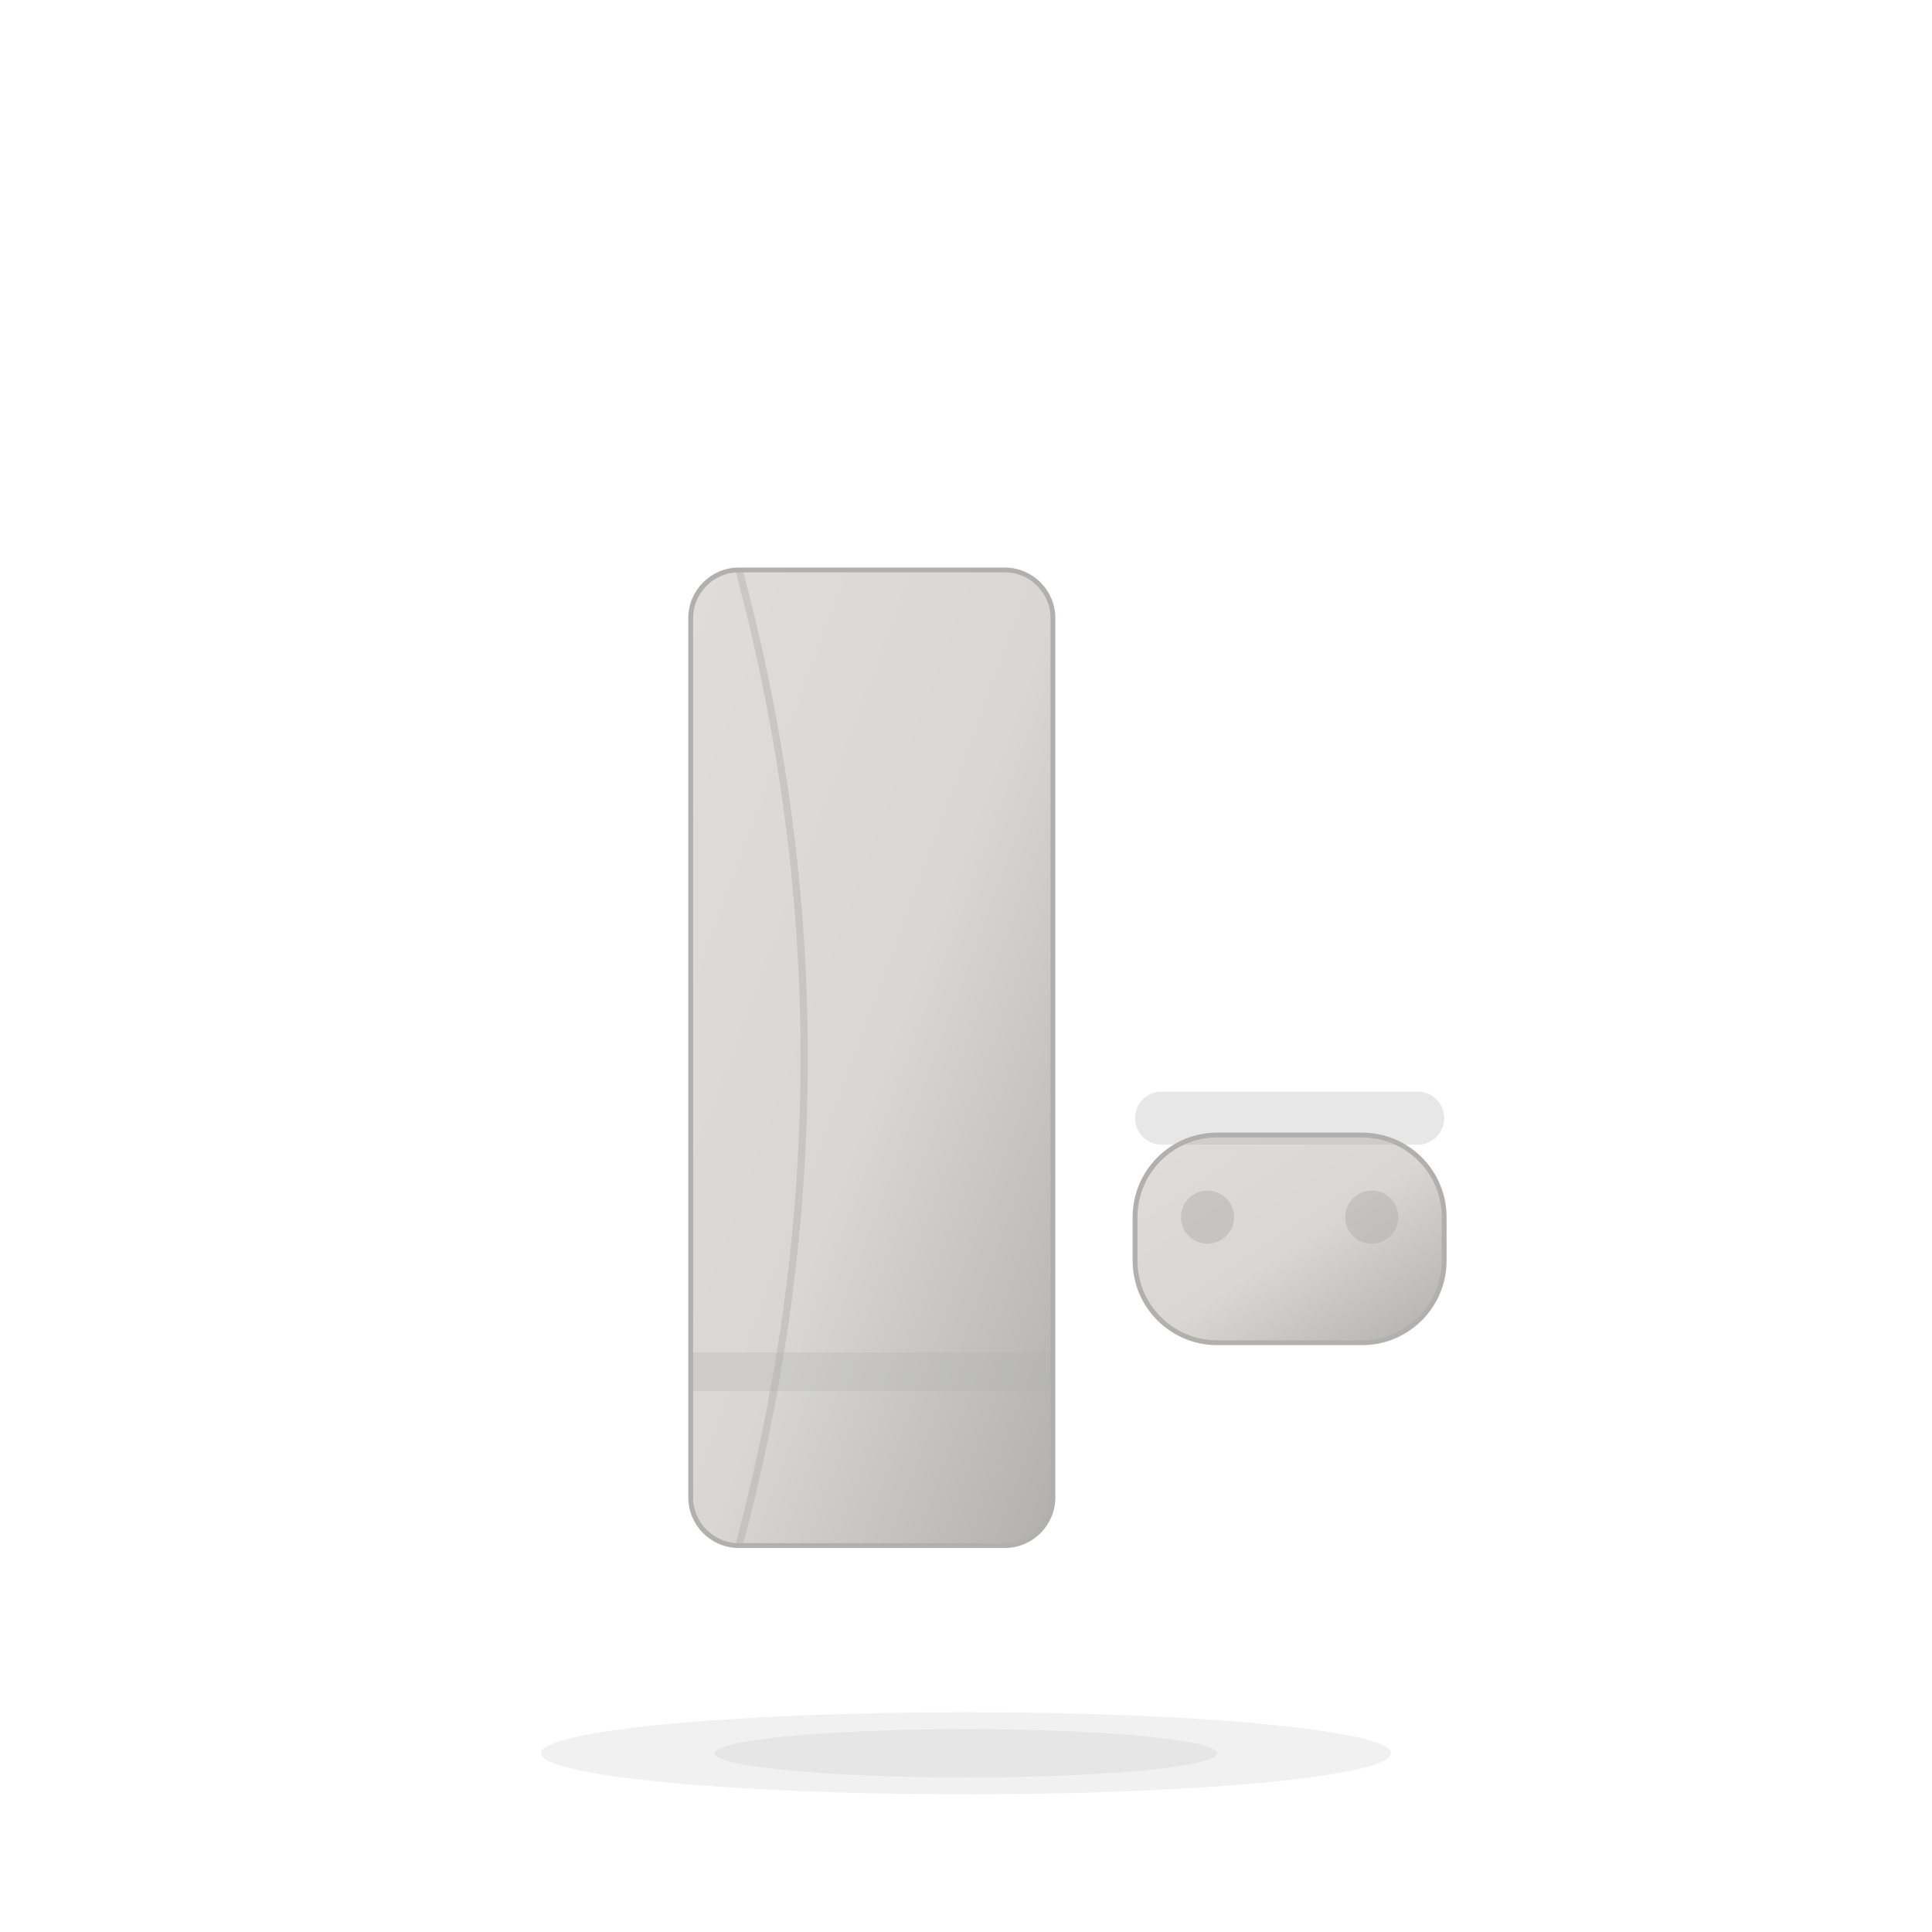
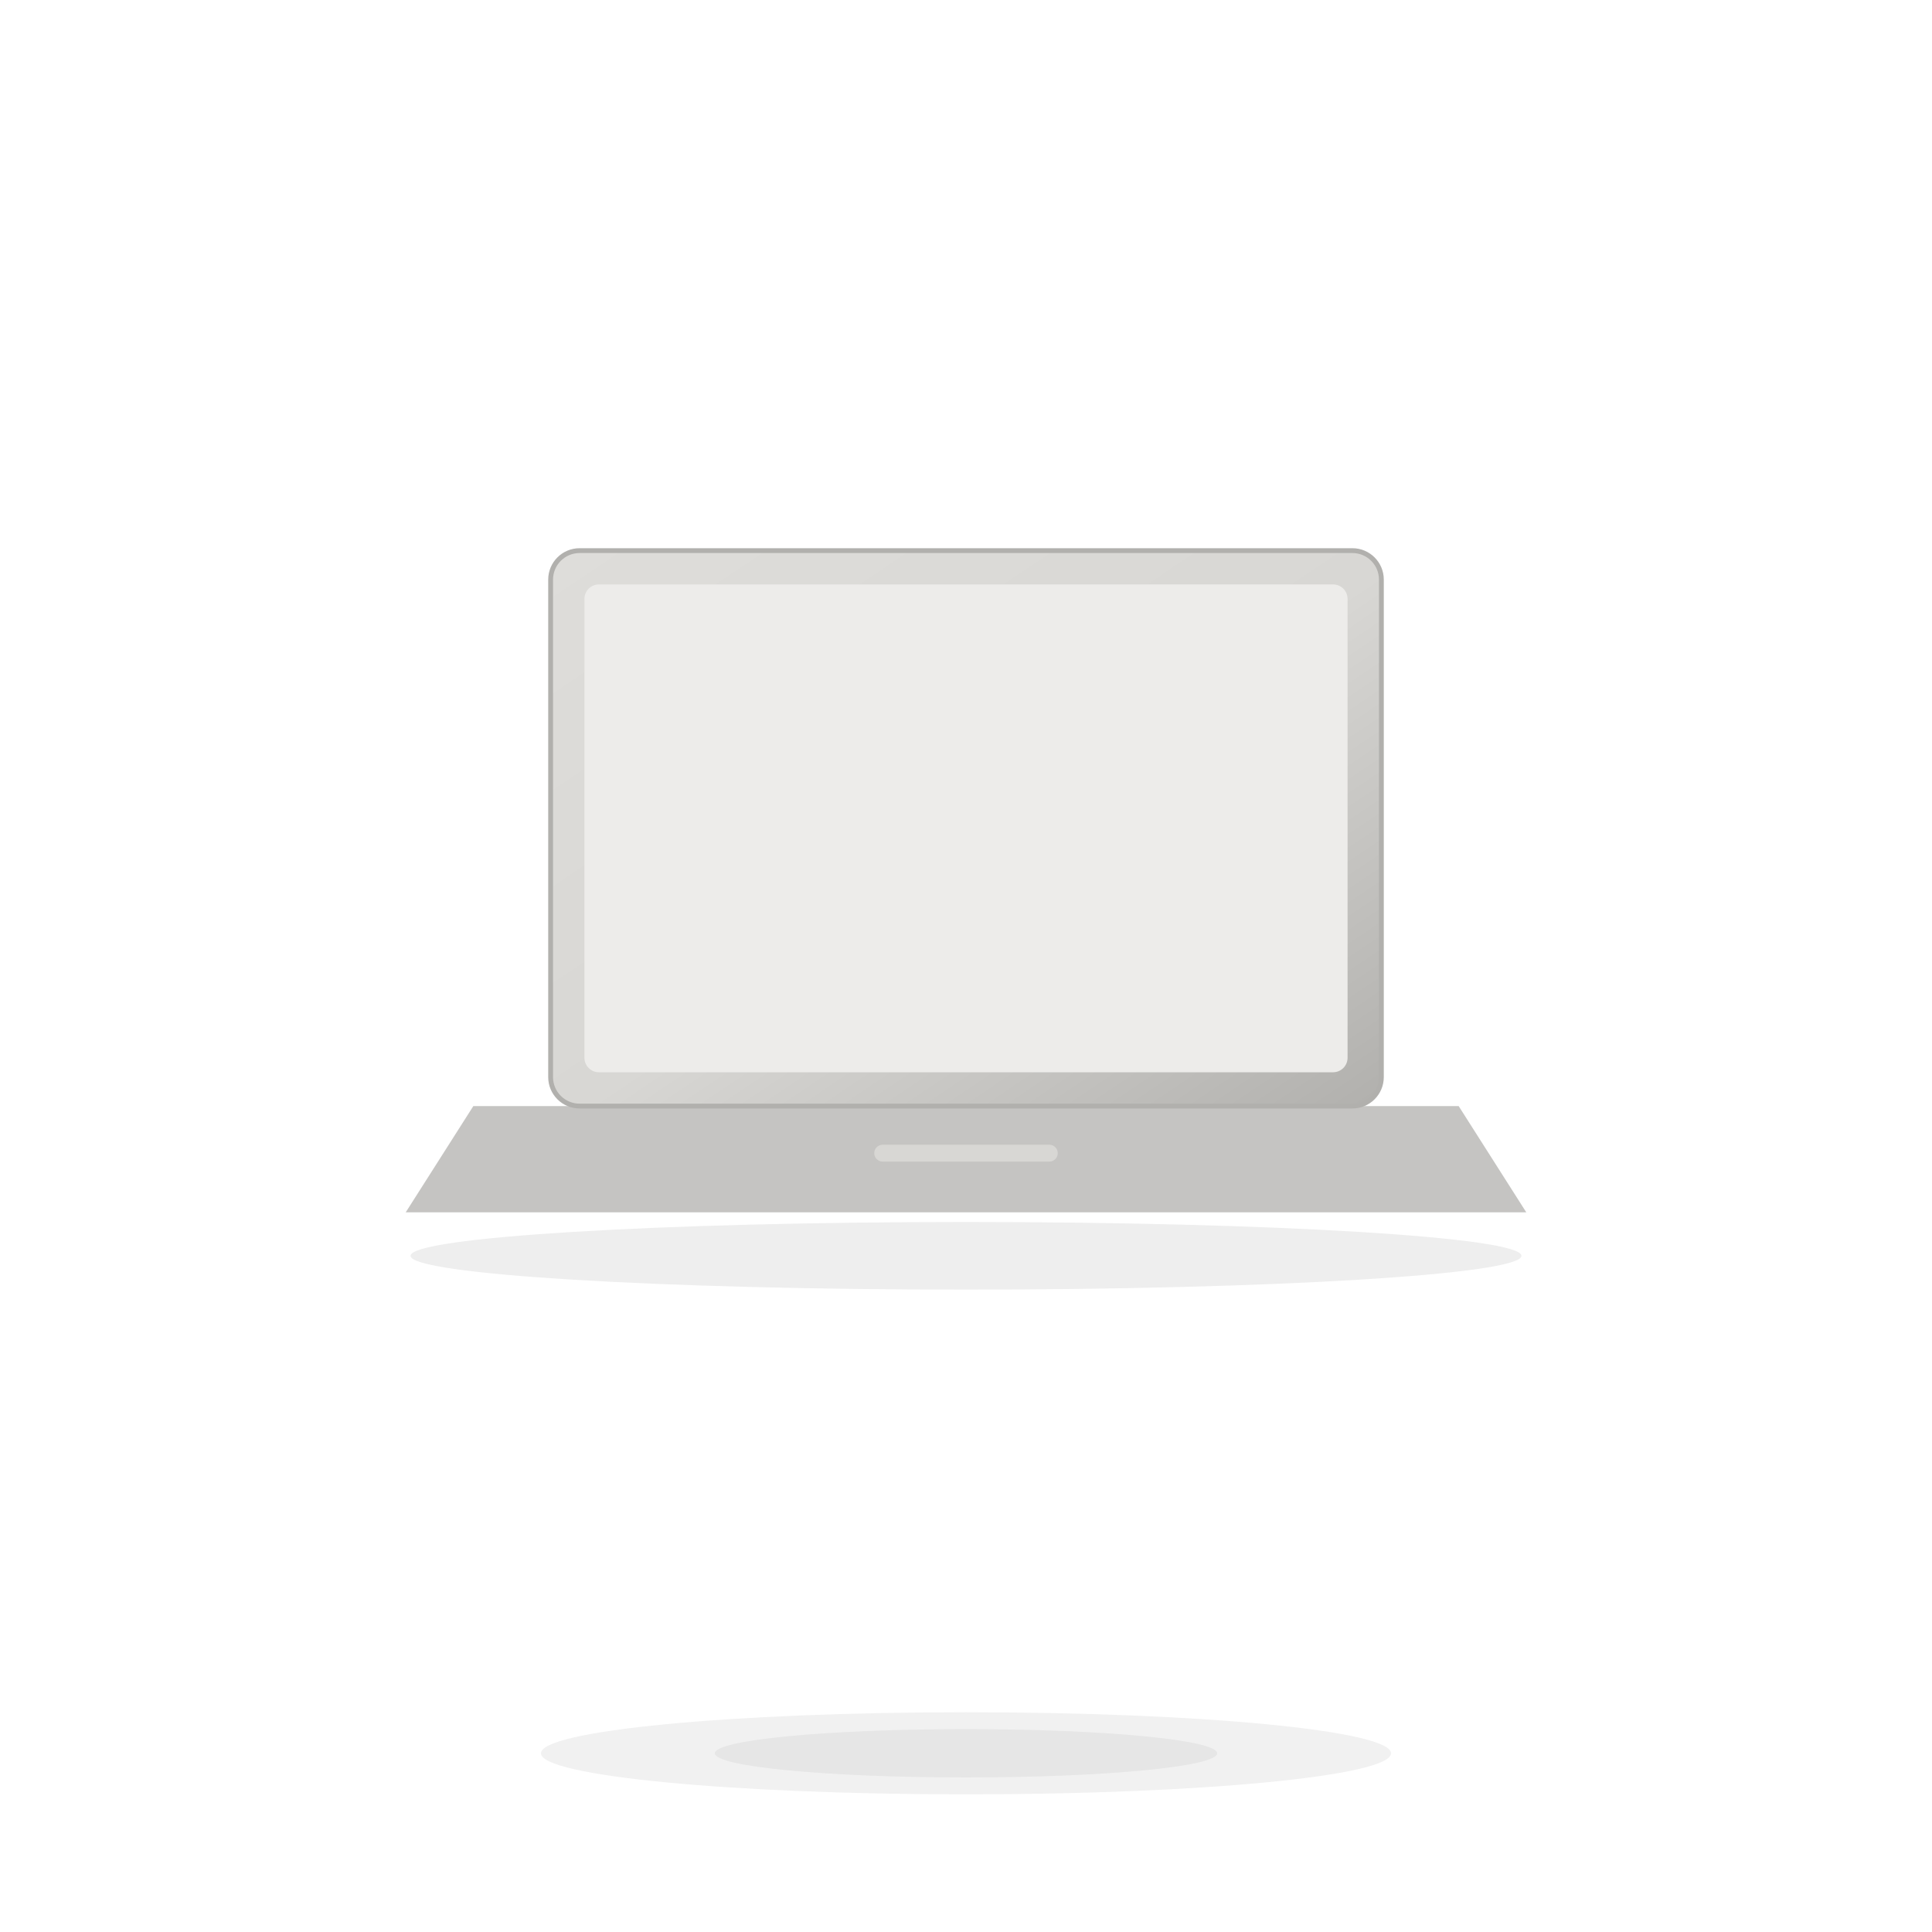
- <svg xmlns="http://www.w3.org/2000/svg" viewBox="0 0 800 800" width="800" height="800" role="img" aria-label="PS5 VR2 Lentes Realidad Virtual">
+ <svg xmlns="http://www.w3.org/2000/svg" viewBox="0 0 800 800" width="800" height="800" role="img" aria-label="Notebook Lenovo 15.6&quot; 16 GB">
  <rect width="800" height="800" fill="#FFFFFF" />
  <ellipse cx="400" cy="726" rx="176" ry="17" fill="#000" opacity=".055" />
  <ellipse cx="400" cy="726" rx="104" ry="10" fill="#000" opacity=".05" />
  <defs>
    <linearGradient id="cuerpo" x1="0" y1="0" x2="1" y2="1">
      <stop offset="0" stop-color="#DEDDDA" />
      <stop offset="0.52" stop-color="#D8D7D4" />
      <stop offset="1" stop-color="#B1B0AD" />
    </linearGradient>
    <linearGradient id="brillo" x1="0" y1="0" x2="1" y2="1">
      <stop offset="0" stop-color="#FFFFFF" stop-opacity=".28" />
      <stop offset="0.42" stop-color="#FFFFFF" stop-opacity="0" />
    </linearGradient>
    <linearGradient id="pantalla" x1="0" y1="0" x2="0.7" y2="1">
      <stop offset="0" stop-color="#F7F7F6" />
      <stop offset="1" stop-color="#E3E3E1" />
    </linearGradient>
  </defs>
-   <rect x="286" y="236" width="150" height="404" rx="20" fill="url(#cuerpo)" stroke="#B1B0AD" stroke-width="2" />
-   <path d="M306 236 q54 202 0 404" fill="none" stroke="#B1B0AD" stroke-width="3" opacity=".45" />
-   <rect x="286" y="560" width="150" height="16" fill="#B1B0AD" opacity=".28" />
-   <rect x="470" y="470" width="128" height="86" rx="34" fill="url(#cuerpo)" stroke="#B1B0AD" stroke-width="2" />
-   <circle cx="500" cy="504" r="11" fill="#B1B0AD" opacity=".5" />
-   <circle cx="568" cy="504" r="11" fill="#B1B0AD" opacity=".5" />
-   <rect x="470" y="452" width="128" height="22" rx="11" fill="#B1B0AD" opacity=".3" />
+   <ellipse cx="400" cy="520" rx="230" ry="14" fill="#000" opacity=".07" />
+   <rect x="228" y="228" width="344" height="230" rx="12" fill="url(#cuerpo)" stroke="#B1B0AD" stroke-width="2" />
+   <rect x="242" y="242" width="316" height="202" rx="6" fill="#EDECEA" />
+   <path d="M196 458 h408 l28 44 h-464 z" fill="#B1B0AD" opacity=".75" />
+   <rect x="362" y="474" width="76" height="7" rx="3.5" fill="#D8D7D4" />
</svg>
